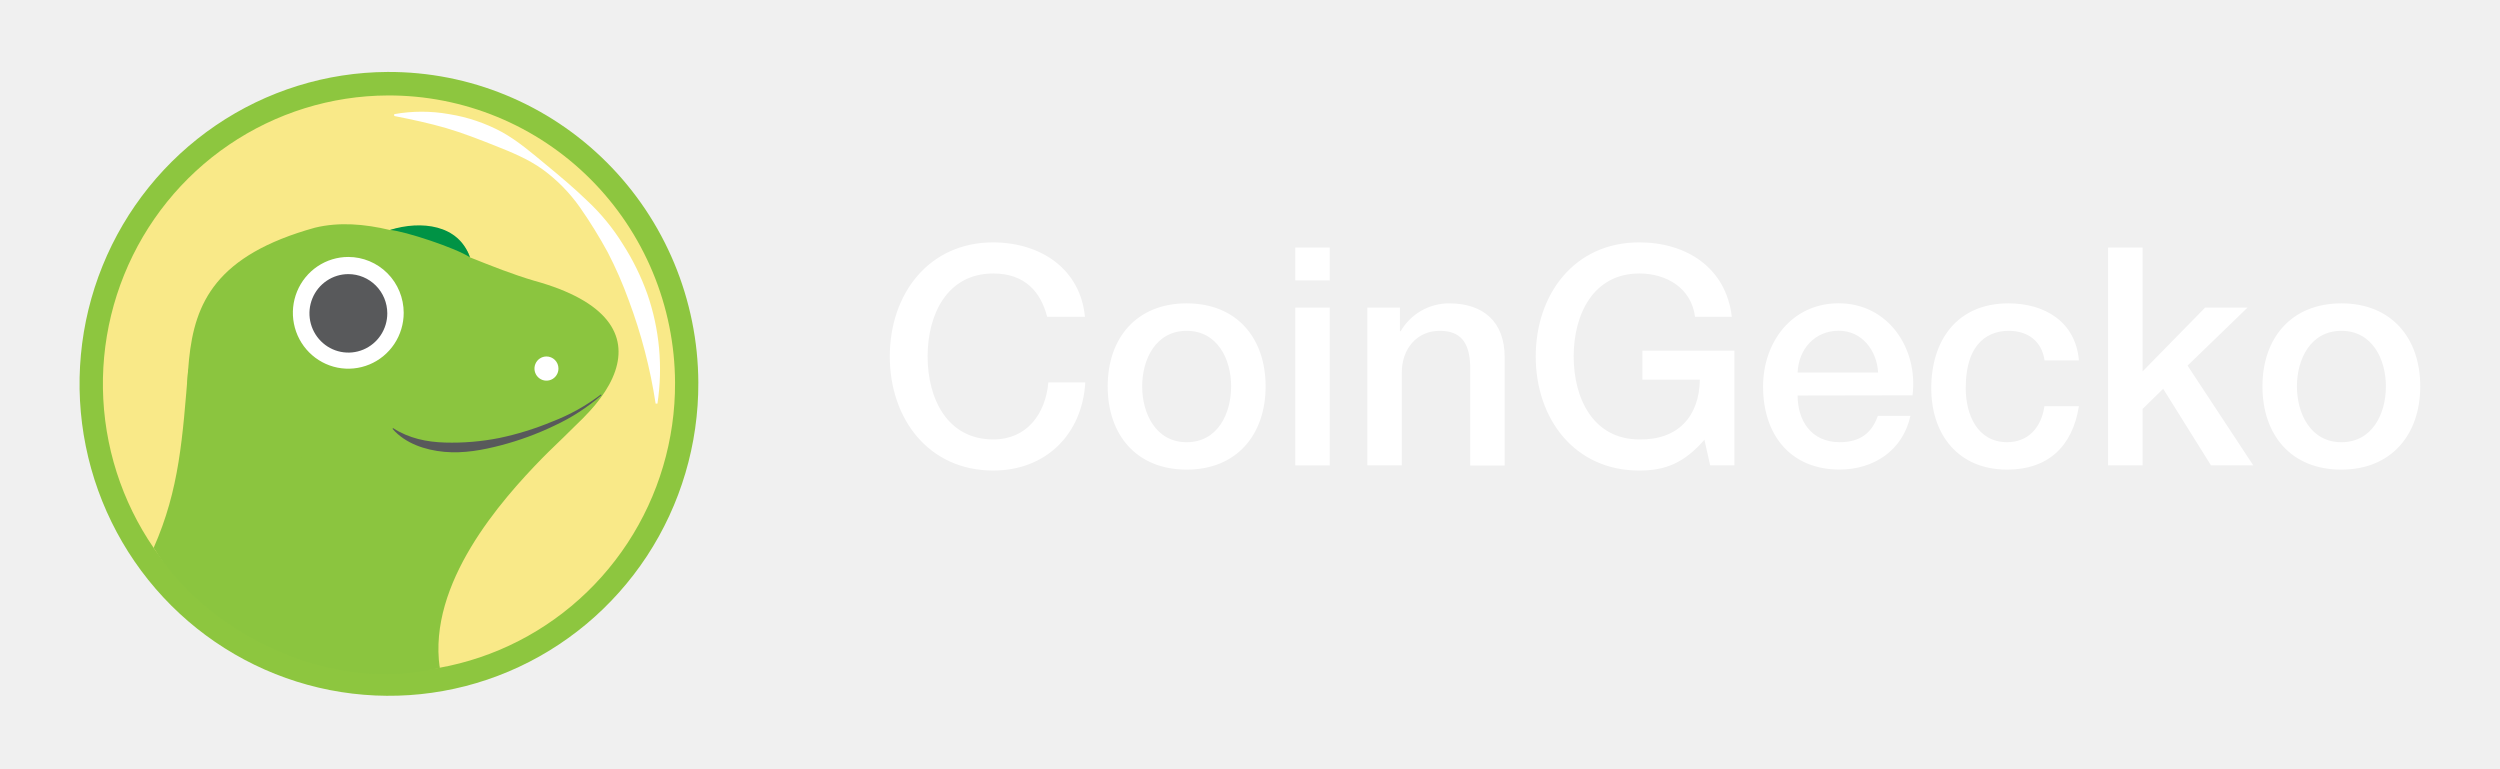
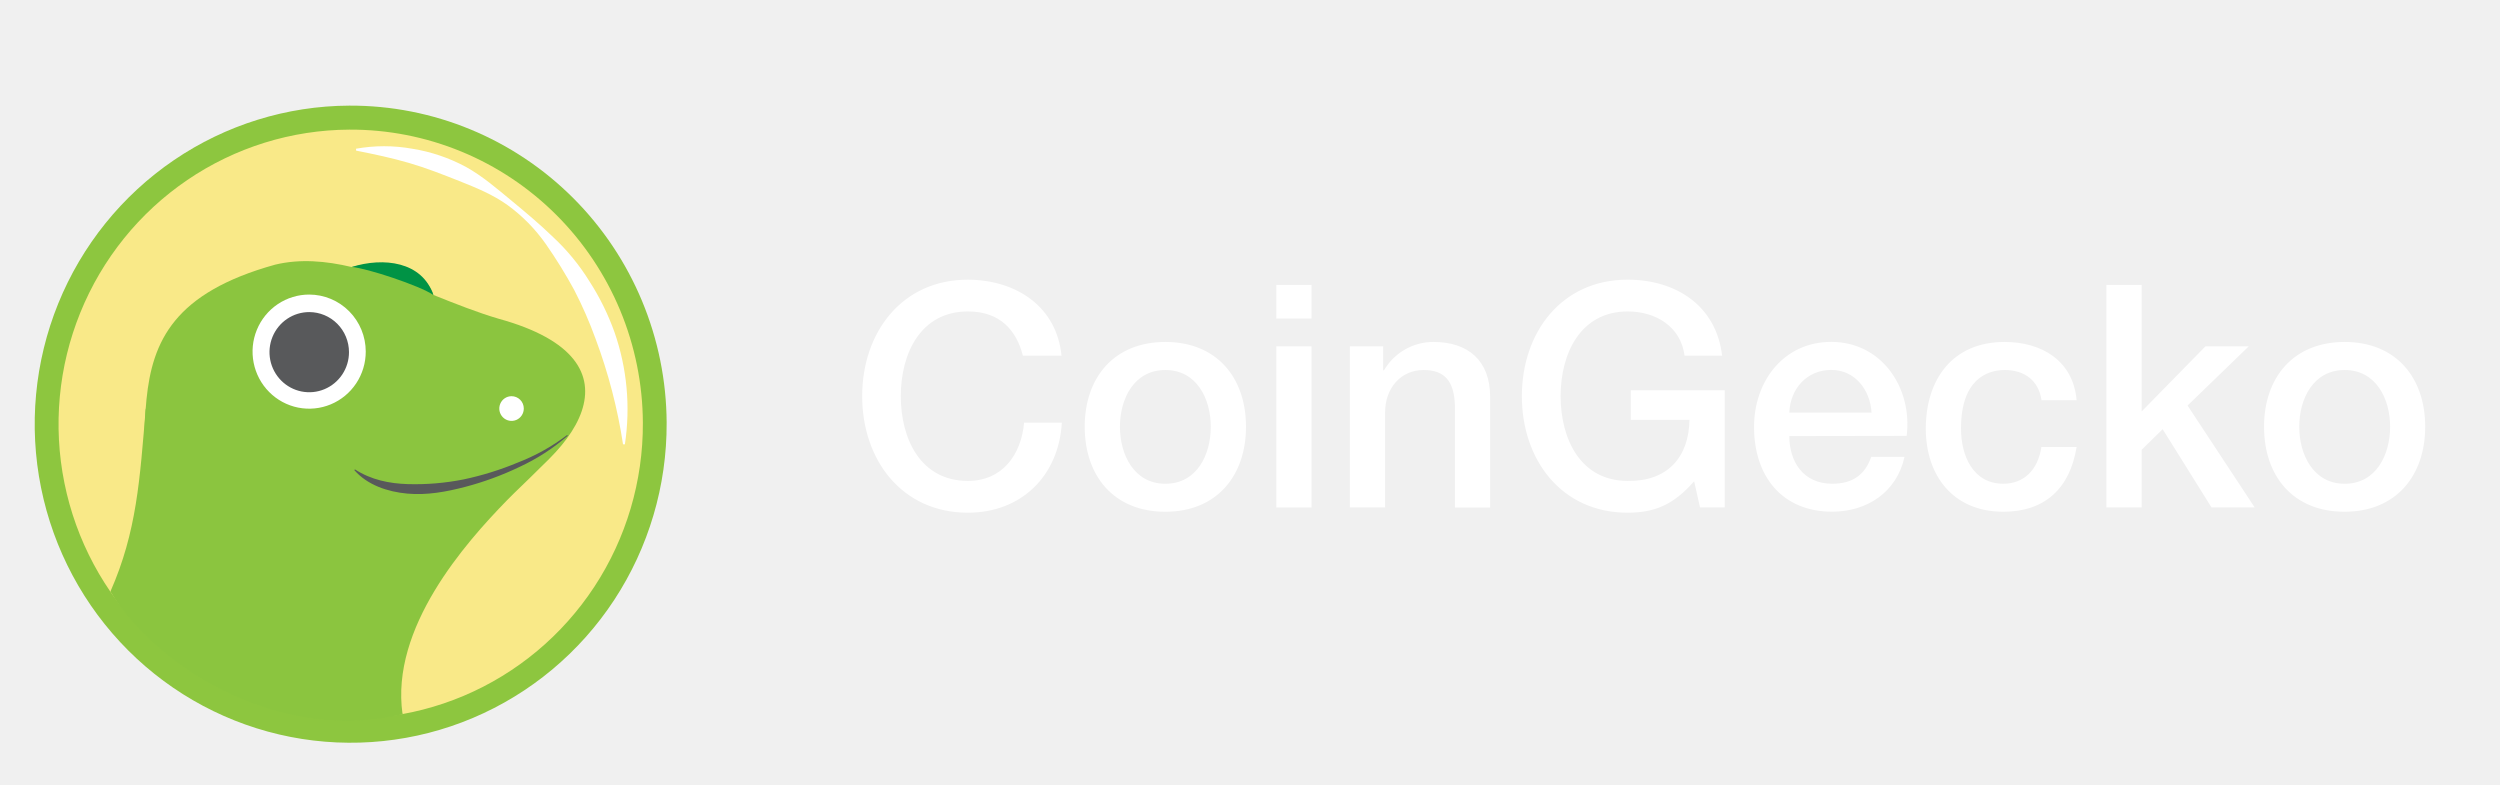
- <svg xmlns="http://www.w3.org/2000/svg" width="192" height="59" viewBox="0 0 192 59" fill="none">
-   <path d="M80.421 24.331C79.932 22.41 78.701 21.004 76.285 21.004C72.727 21.004 71.24 24.166 71.24 27.375C71.24 30.583 72.727 33.748 76.285 33.748C78.863 33.748 80.29 31.804 80.513 29.369H83.35C83.117 33.374 80.305 36.138 76.285 36.138C71.31 36.138 68.336 32.155 68.336 27.375C68.336 22.594 71.31 18.614 76.285 18.614C80.025 18.636 82.977 20.721 83.325 24.331H80.421ZM85.07 29.672C85.07 25.971 87.278 23.298 91.136 23.298C94.994 23.298 97.199 25.971 97.199 29.672C97.199 33.372 94.991 36.067 91.136 36.067C87.28 36.067 85.07 33.397 85.07 29.672ZM94.551 29.672C94.551 27.587 93.504 25.408 91.136 25.408C88.767 25.408 87.719 27.587 87.719 29.672C87.719 31.756 88.765 33.962 91.136 33.962C93.507 33.962 94.551 31.782 94.551 29.672ZM99.478 19.012H102.126V21.537H99.478V19.012ZM99.478 23.626H102.126V35.742H99.478V23.626ZM105.011 23.626H107.514V25.408L107.562 25.454C107.942 24.795 108.488 24.248 109.145 23.87C109.801 23.491 110.546 23.294 111.302 23.298C113.906 23.298 115.558 24.704 115.558 27.422V35.752H112.912V28.127C112.864 26.229 112.121 25.408 110.563 25.408C108.798 25.408 107.659 26.814 107.659 28.594V35.739H105.011V23.626ZM133.201 35.739H131.34L130.9 33.773C129.343 35.553 127.923 36.138 125.893 36.138C120.918 36.138 117.944 32.155 117.944 27.375C117.944 22.594 120.918 18.614 125.893 18.614C129.518 18.614 132.562 20.557 133.003 24.331H130.179C129.898 22.127 127.993 21.004 125.903 21.004C122.348 21.004 120.858 24.166 120.858 27.375C120.858 30.583 122.348 33.748 125.903 33.748C128.877 33.796 130.504 31.981 130.549 29.157H126.136V26.93H133.201V35.739ZM138.057 30.376C138.057 32.274 139.079 33.96 141.287 33.96C142.822 33.96 143.751 33.281 144.216 31.941H146.72C146.139 34.588 143.908 36.062 141.282 36.062C137.527 36.062 135.404 33.415 135.404 29.689C135.404 26.246 137.634 23.293 141.212 23.293C145 23.293 147.326 26.738 146.882 30.36L138.057 30.376ZM144.239 28.609C144.146 26.923 143.007 25.401 141.217 25.401C139.382 25.401 138.128 26.807 138.057 28.609H144.239ZM157.022 27.68C156.812 26.203 155.743 25.408 154.268 25.408C152.899 25.408 150.968 26.135 150.968 29.813C150.968 31.832 151.852 33.96 154.153 33.96C155.687 33.96 156.757 32.93 157.012 31.196H159.661C159.16 34.333 157.245 36.067 154.153 36.067C150.397 36.067 148.32 33.374 148.32 29.813C148.32 26.158 150.295 23.298 154.245 23.298C157.034 23.298 159.405 24.704 159.661 27.68H157.022ZM161.901 19.012H164.553V28.523L169.352 23.626H172.607L168.005 28.079L173.05 35.739H169.803L166.132 29.858L164.553 31.405V35.739H161.901V19.012ZM173.756 29.672C173.756 25.971 175.964 23.298 179.819 23.298C183.675 23.298 185.875 25.971 185.875 29.672C185.875 33.372 183.667 36.067 179.809 36.067C175.951 36.067 173.756 33.397 173.756 29.672ZM183.237 29.672C183.237 27.587 182.19 25.408 179.819 25.408C177.448 25.408 176.404 27.587 176.404 29.672C176.404 31.756 177.451 33.962 179.819 33.962C182.188 33.962 183.237 31.782 183.237 29.672Z" fill="white" />
-   <path d="M53.632 29.376C53.652 34.114 52.279 38.752 49.686 42.703C47.092 46.654 43.395 49.741 39.061 51.573C34.727 53.406 29.952 53.901 25.339 52.998C20.726 52.094 16.482 49.832 13.144 46.497C9.806 43.162 7.525 38.904 6.587 34.261C5.65 29.618 6.099 24.8 7.877 20.414C9.656 16.029 12.685 12.274 16.58 9.624C20.476 6.974 25.063 5.548 29.763 5.526C36.065 5.498 42.12 7.995 46.596 12.468C51.072 16.94 53.603 23.022 53.632 29.376Z" fill="#8DC63F" />
-   <path d="M51.844 29.381C51.864 33.762 50.595 38.051 48.197 41.704C45.8 45.358 42.381 48.213 38.374 49.908C34.367 51.603 29.951 52.062 25.685 51.227C21.42 50.392 17.495 48.3 14.409 45.216C11.322 42.133 9.211 38.195 8.344 33.902C7.477 29.61 7.892 25.154 9.537 21.099C11.181 17.043 13.982 13.571 17.584 11.12C21.186 8.67 25.428 7.351 29.773 7.331C32.658 7.318 35.518 7.878 38.189 8.979C40.86 10.079 43.289 11.7 45.339 13.748C47.388 15.795 49.017 18.23 50.134 20.912C51.25 23.594 51.831 26.472 51.844 29.381Z" fill="#F9E988" />
-   <path d="M30.273 8.767C31.67 8.516 33.1 8.516 34.497 8.767C35.907 8.993 37.27 9.453 38.53 10.13C39.782 10.824 40.866 11.766 41.943 12.654C43.019 13.543 44.093 14.441 45.114 15.431C46.156 16.404 47.065 17.511 47.818 18.725C48.595 19.93 49.231 21.221 49.714 22.574C50.653 25.275 50.92 28.167 50.492 30.997H50.352C49.94 28.293 49.25 25.641 48.294 23.081C47.836 21.815 47.297 20.581 46.679 19.386C46.031 18.194 45.317 17.04 44.541 15.928C43.75 14.803 42.781 13.816 41.672 13.008C40.558 12.208 39.276 11.688 38.035 11.195C36.793 10.703 35.551 10.214 34.262 9.837C32.972 9.461 31.653 9.181 30.278 8.909L30.273 8.767Z" fill="white" />
-   <path d="M41.014 21.557C39.419 21.09 37.76 20.431 36.092 19.765C35.997 19.34 35.624 18.813 34.873 18.169C33.779 17.213 31.726 17.238 29.951 17.665C27.993 17.2 26.058 17.036 24.193 17.485C9.009 21.701 17.621 32.006 12.043 42.355C12.837 44.051 21.391 53.965 33.769 51.297C33.769 51.297 29.538 41.042 39.089 36.12C46.837 32.115 52.438 24.699 41.014 21.557Z" fill="#8BC53F" />
-   <path d="M42.889 28.298C42.891 28.482 42.838 28.663 42.738 28.816C42.638 28.97 42.495 29.09 42.327 29.162C42.158 29.233 41.973 29.253 41.794 29.218C41.615 29.183 41.45 29.096 41.32 28.966C41.191 28.837 41.102 28.672 41.065 28.491C41.029 28.311 41.046 28.124 41.116 27.954C41.185 27.784 41.302 27.638 41.454 27.535C41.605 27.433 41.783 27.378 41.966 27.377C42.086 27.376 42.206 27.4 42.318 27.446C42.429 27.492 42.531 27.559 42.617 27.645C42.703 27.73 42.771 27.832 42.818 27.944C42.864 28.056 42.889 28.177 42.889 28.298Z" fill="white" />
-   <path d="M29.949 17.66C31.056 17.74 35.059 19.058 36.09 19.765C35.237 17.241 32.335 16.912 29.949 17.66Z" fill="#009345" />
-   <path d="M31.004 24.025C31.004 24.874 30.755 25.703 30.287 26.409C29.819 27.115 29.155 27.665 28.377 27.989C27.599 28.314 26.744 28.399 25.918 28.234C25.092 28.068 24.334 27.659 23.739 27.059C23.143 26.459 22.738 25.695 22.574 24.862C22.41 24.03 22.494 23.167 22.816 22.383C23.138 21.599 23.684 20.929 24.384 20.457C25.084 19.986 25.907 19.734 26.748 19.734C27.877 19.734 28.959 20.186 29.758 20.991C30.556 21.796 31.004 22.887 31.004 24.025Z" fill="white" />
-   <path d="M29.744 24.063C29.745 24.659 29.57 25.242 29.242 25.738C28.913 26.234 28.447 26.621 27.901 26.849C27.354 27.078 26.753 27.138 26.173 27.022C25.593 26.906 25.06 26.619 24.642 26.197C24.224 25.776 23.939 25.239 23.823 24.654C23.708 24.07 23.767 23.464 23.993 22.913C24.219 22.362 24.602 21.891 25.094 21.56C25.585 21.229 26.163 21.052 26.755 21.052C27.547 21.052 28.307 21.37 28.867 21.934C29.427 22.499 29.743 23.264 29.744 24.063Z" fill="#58595B" />
-   <path d="M46.332 30.186C42.89 32.632 38.974 34.477 33.422 34.477C30.823 34.477 30.297 31.701 28.58 33.059C27.691 33.763 24.574 35.33 22.083 35.219C19.592 35.108 15.574 33.632 14.46 28.293C14.016 33.632 13.789 37.564 11.801 42.072C15.761 48.465 25.202 53.395 33.77 51.275C32.851 44.793 38.469 38.443 41.636 35.194C42.832 33.965 45.141 31.956 46.332 30.176V30.186Z" fill="#8BC53F" />
-   <path d="M46.197 30.348C45.101 31.299 43.877 32.09 42.562 32.698C41.252 33.326 39.885 33.828 38.481 34.197C37.079 34.563 35.612 34.838 34.128 34.702C32.643 34.566 31.123 34.056 30.145 32.935L30.192 32.88C31.404 33.67 32.788 33.947 34.17 33.988C35.573 34.029 36.977 33.911 38.354 33.637C39.745 33.344 41.106 32.922 42.419 32.375C43.754 31.861 45.011 31.161 46.152 30.295L46.197 30.348Z" fill="#58595B" />
+ <svg xmlns="http://www.w3.org/2000/svg" width="188" height="59" viewBox="0 0 188 59" fill="none">
+   <g clip-path="url(#clip0_3035_4686)">
+     <path d="M76.921 26.748C76.432 24.827 75.201 23.421 72.785 23.421C69.227 23.421 67.74 26.584 67.74 29.792C67.74 33 69.227 36.165 72.785 36.165C75.363 36.165 76.79 34.221 77.013 31.786H79.85C79.617 35.791 76.805 38.555 72.785 38.555C67.81 38.555 64.836 34.572 64.836 29.792C64.836 25.011 67.81 21.031 72.785 21.031C76.525 21.053 79.477 23.138 79.825 26.748H76.921ZM81.57 32.089C81.57 28.388 83.778 25.715 87.636 25.715C91.494 25.715 93.699 28.388 93.699 32.089C93.699 35.789 91.491 38.484 87.636 38.484C83.78 38.484 81.57 35.814 81.57 32.089ZM91.051 32.089C91.051 30.004 90.004 27.825 87.636 27.825C85.267 27.825 84.219 30.004 84.219 32.089C84.219 34.173 85.265 36.379 87.636 36.379C90.007 36.379 91.051 34.199 91.051 32.089ZM95.978 21.429H98.626V23.953H95.978V21.429ZM95.978 26.043H98.626V38.159H95.978V26.043ZM101.511 26.043H104.014V27.825L104.062 27.871C104.442 27.212 104.988 26.665 105.645 26.287C106.301 25.908 107.046 25.711 107.802 25.715C110.406 25.715 112.058 27.121 112.058 29.84V38.169H109.412V30.544C109.364 28.646 108.621 27.825 107.063 27.825C105.298 27.825 104.159 29.231 104.159 31.011V38.156H101.511V26.043ZM129.701 38.156H127.84L127.4 36.19C125.843 37.969 124.423 38.555 122.393 38.555C117.418 38.555 114.444 34.572 114.444 29.792C114.444 25.011 117.418 21.031 122.393 21.031C126.018 21.031 129.062 22.974 129.503 26.748H126.679C126.398 24.544 124.493 23.421 122.403 23.421C118.848 23.421 117.358 26.584 117.358 29.792C117.358 33 118.848 36.165 122.403 36.165C125.377 36.213 127.004 34.398 127.049 31.574H122.636V29.347H129.701V38.156ZM134.557 32.793C134.557 34.691 135.579 36.377 137.787 36.377C139.322 36.377 140.251 35.698 140.716 34.358H143.22C142.639 37.005 140.408 38.479 137.782 38.479C134.027 38.479 131.904 35.832 131.904 32.106C131.904 28.663 134.134 25.71 137.712 25.71C141.5 25.71 143.826 29.155 143.382 32.778L134.557 32.793ZM140.739 31.026C140.646 29.34 139.507 27.818 137.717 27.818C135.882 27.818 134.628 29.224 134.557 31.026H140.739ZM153.522 30.097C153.312 28.62 152.243 27.825 150.768 27.825C149.399 27.825 147.468 28.552 147.468 32.23C147.468 34.249 148.352 36.377 150.653 36.377C152.187 36.377 153.257 35.347 153.512 33.613H156.161C155.66 36.75 153.745 38.484 150.653 38.484C146.897 38.484 144.82 35.791 144.82 32.23C144.82 28.575 146.795 25.715 150.745 25.715C153.534 25.715 155.905 27.121 156.161 30.097H153.522ZM158.401 21.429H161.053V30.94L165.852 26.043H169.107L164.505 30.496L169.55 38.156H166.303L162.632 32.275L161.053 33.822V38.156H158.401V21.429ZM170.256 32.089C170.256 28.388 172.464 25.715 176.319 25.715C180.175 25.715 182.375 28.388 182.375 32.089C182.375 35.789 180.167 38.484 176.309 38.484C172.451 38.484 170.256 35.814 170.256 32.089ZM179.737 32.089C179.737 30.004 178.69 27.825 176.319 27.825C173.948 27.825 172.904 30.004 172.904 32.089C172.904 34.173 173.951 36.379 176.319 36.379C178.688 36.379 179.737 34.199 179.737 32.089Z" fill="white" />
+     <path d="M50.132 31.793C50.152 36.531 48.779 41.169 46.186 45.12C43.592 49.071 39.895 52.158 35.561 53.99C31.227 55.823 26.452 56.319 21.839 55.415C17.226 54.511 12.982 52.249 9.644 48.914C6.306 45.579 4.025 41.321 3.087 36.678C2.15 32.035 2.599 27.217 4.377 22.831C6.156 18.446 9.185 14.691 13.08 12.041C16.976 9.391 21.563 7.965 26.263 7.943C32.565 7.915 38.62 10.412 43.096 14.885C47.572 19.357 50.103 25.439 50.132 31.793Z" fill="#8DC63F" />
+     <path d="M48.344 31.798C48.364 36.179 47.095 40.468 44.697 44.121C42.3 47.775 38.881 50.63 34.874 52.325C30.867 54.02 26.451 54.479 22.185 53.644C17.92 52.809 13.995 50.717 10.909 47.633C7.822 44.55 5.711 40.612 4.844 36.319C3.977 32.026 4.392 27.571 6.037 23.516C7.681 19.46 10.482 15.988 14.084 13.537C17.686 11.087 21.928 9.768 26.273 9.748C29.159 9.735 32.018 10.295 34.689 11.396C37.36 12.496 39.789 14.117 41.839 16.165C43.888 18.212 45.517 20.647 46.634 23.329C47.75 26.011 48.331 28.889 48.344 31.798Z" fill="#F9E988" />
+     <path d="M26.773 11.184C28.17 10.933 29.6 10.933 30.997 11.184C32.407 11.409 33.77 11.87 35.03 12.547C36.282 13.241 37.366 14.183 38.443 15.071C39.519 15.96 40.593 16.858 41.614 17.848C42.656 18.821 43.565 19.928 44.318 21.142C45.095 22.347 45.731 23.639 46.214 24.991C47.153 27.692 47.42 30.584 46.992 33.413H46.852C46.44 30.71 45.75 28.058 44.794 25.498C44.336 24.232 43.797 22.998 43.179 21.803C42.531 20.611 41.817 19.457 41.041 18.345C40.25 17.22 39.281 16.233 38.172 15.425C37.058 14.624 35.776 14.105 34.535 13.612C33.293 13.12 32.051 12.63 30.762 12.255C29.472 11.878 28.153 11.598 26.778 11.326L26.773 11.184Z" fill="white" />
+     <path d="M37.514 23.974C35.919 23.507 34.26 22.848 32.592 22.181C32.497 21.758 32.124 21.23 31.373 20.586C30.279 19.63 28.226 19.655 26.451 20.081C24.493 19.617 22.558 19.453 20.693 19.902C5.509 24.117 14.121 34.423 8.543 44.772C9.337 46.468 17.891 56.382 30.269 53.714C30.269 53.714 26.038 43.459 35.589 38.537C43.337 34.532 48.938 27.116 37.514 23.974Z" fill="#8BC53F" />
+     <path d="M39.389 30.715C39.391 30.899 39.338 31.079 39.238 31.233C39.138 31.387 38.995 31.507 38.827 31.579C38.658 31.65 38.473 31.67 38.294 31.635C38.115 31.6 37.95 31.513 37.82 31.383C37.691 31.254 37.602 31.089 37.565 30.909C37.529 30.728 37.546 30.541 37.616 30.371C37.685 30.201 37.802 30.055 37.954 29.952C38.105 29.85 38.283 29.795 38.466 29.794C38.586 29.793 38.706 29.817 38.818 29.863C38.929 29.909 39.031 29.976 39.117 30.062C39.203 30.147 39.271 30.249 39.318 30.361C39.364 30.473 39.389 30.594 39.389 30.715Z" fill="white" />
+     <path d="M26.449 20.076C27.556 20.157 31.559 21.475 32.59 22.182C31.737 19.657 28.835 19.329 26.449 20.076Z" fill="#009345" />
+     <path d="M27.504 26.442C27.504 27.291 27.255 28.12 26.787 28.826C26.319 29.532 25.655 30.082 24.877 30.406C24.099 30.731 23.244 30.816 22.418 30.651C21.592 30.485 20.834 30.076 20.239 29.476C19.643 28.876 19.238 28.112 19.074 27.279C18.91 26.447 18.994 25.584 19.316 24.8C19.638 24.016 20.184 23.346 20.884 22.874C21.584 22.403 22.407 22.151 23.248 22.151C24.377 22.151 25.459 22.603 26.258 23.408C27.056 24.213 27.504 25.304 27.504 26.442Z" fill="white" />
+     <path d="M26.244 26.48C26.245 27.076 26.07 27.659 25.742 28.155C25.413 28.651 24.947 29.038 24.401 29.266C23.854 29.495 23.253 29.555 22.673 29.439C22.093 29.323 21.56 29.036 21.142 28.614C20.724 28.193 20.439 27.656 20.323 27.071C20.208 26.487 20.267 25.881 20.493 25.33C20.719 24.779 21.102 24.308 21.594 23.977C22.085 23.646 22.663 23.469 23.255 23.469C24.047 23.47 24.807 23.787 25.367 24.351C25.927 24.916 26.243 25.681 26.244 26.48Z" fill="#58595B" />
+     <path d="M42.832 32.603C39.39 35.049 35.474 36.894 29.922 36.894C27.323 36.894 26.797 34.118 25.08 35.476C24.191 36.18 21.074 37.747 18.583 37.636C16.092 37.525 12.074 36.049 10.96 30.71C10.516 36.049 10.289 39.981 8.301 44.489C12.261 50.883 21.702 55.812 30.27 53.692C29.351 47.21 34.969 40.859 38.136 37.611C39.332 36.382 41.641 34.373 42.832 32.593V32.603Z" fill="#8BC53F" />
+     <path d="M42.697 32.765C41.601 33.716 40.377 34.507 39.062 35.115C37.752 35.743 36.385 36.245 34.981 36.614C33.579 36.98 32.112 37.255 30.628 37.119C29.143 36.983 27.623 36.473 26.645 35.352L26.692 35.297C27.904 36.087 29.288 36.364 30.67 36.405C32.073 36.446 33.477 36.328 34.854 36.054C36.245 35.761 37.606 35.339 38.919 34.792C40.254 34.278 41.511 33.578 42.652 32.712L42.697 32.765Z" fill="#58595B" />
+   </g>
+   <defs>
+     <clipPath id="clip0_3035_4686">
+       <rect width="188" height="58" fill="white" transform="translate(0 0.483398)" />
+     </clipPath>
+   </defs>
</svg>
